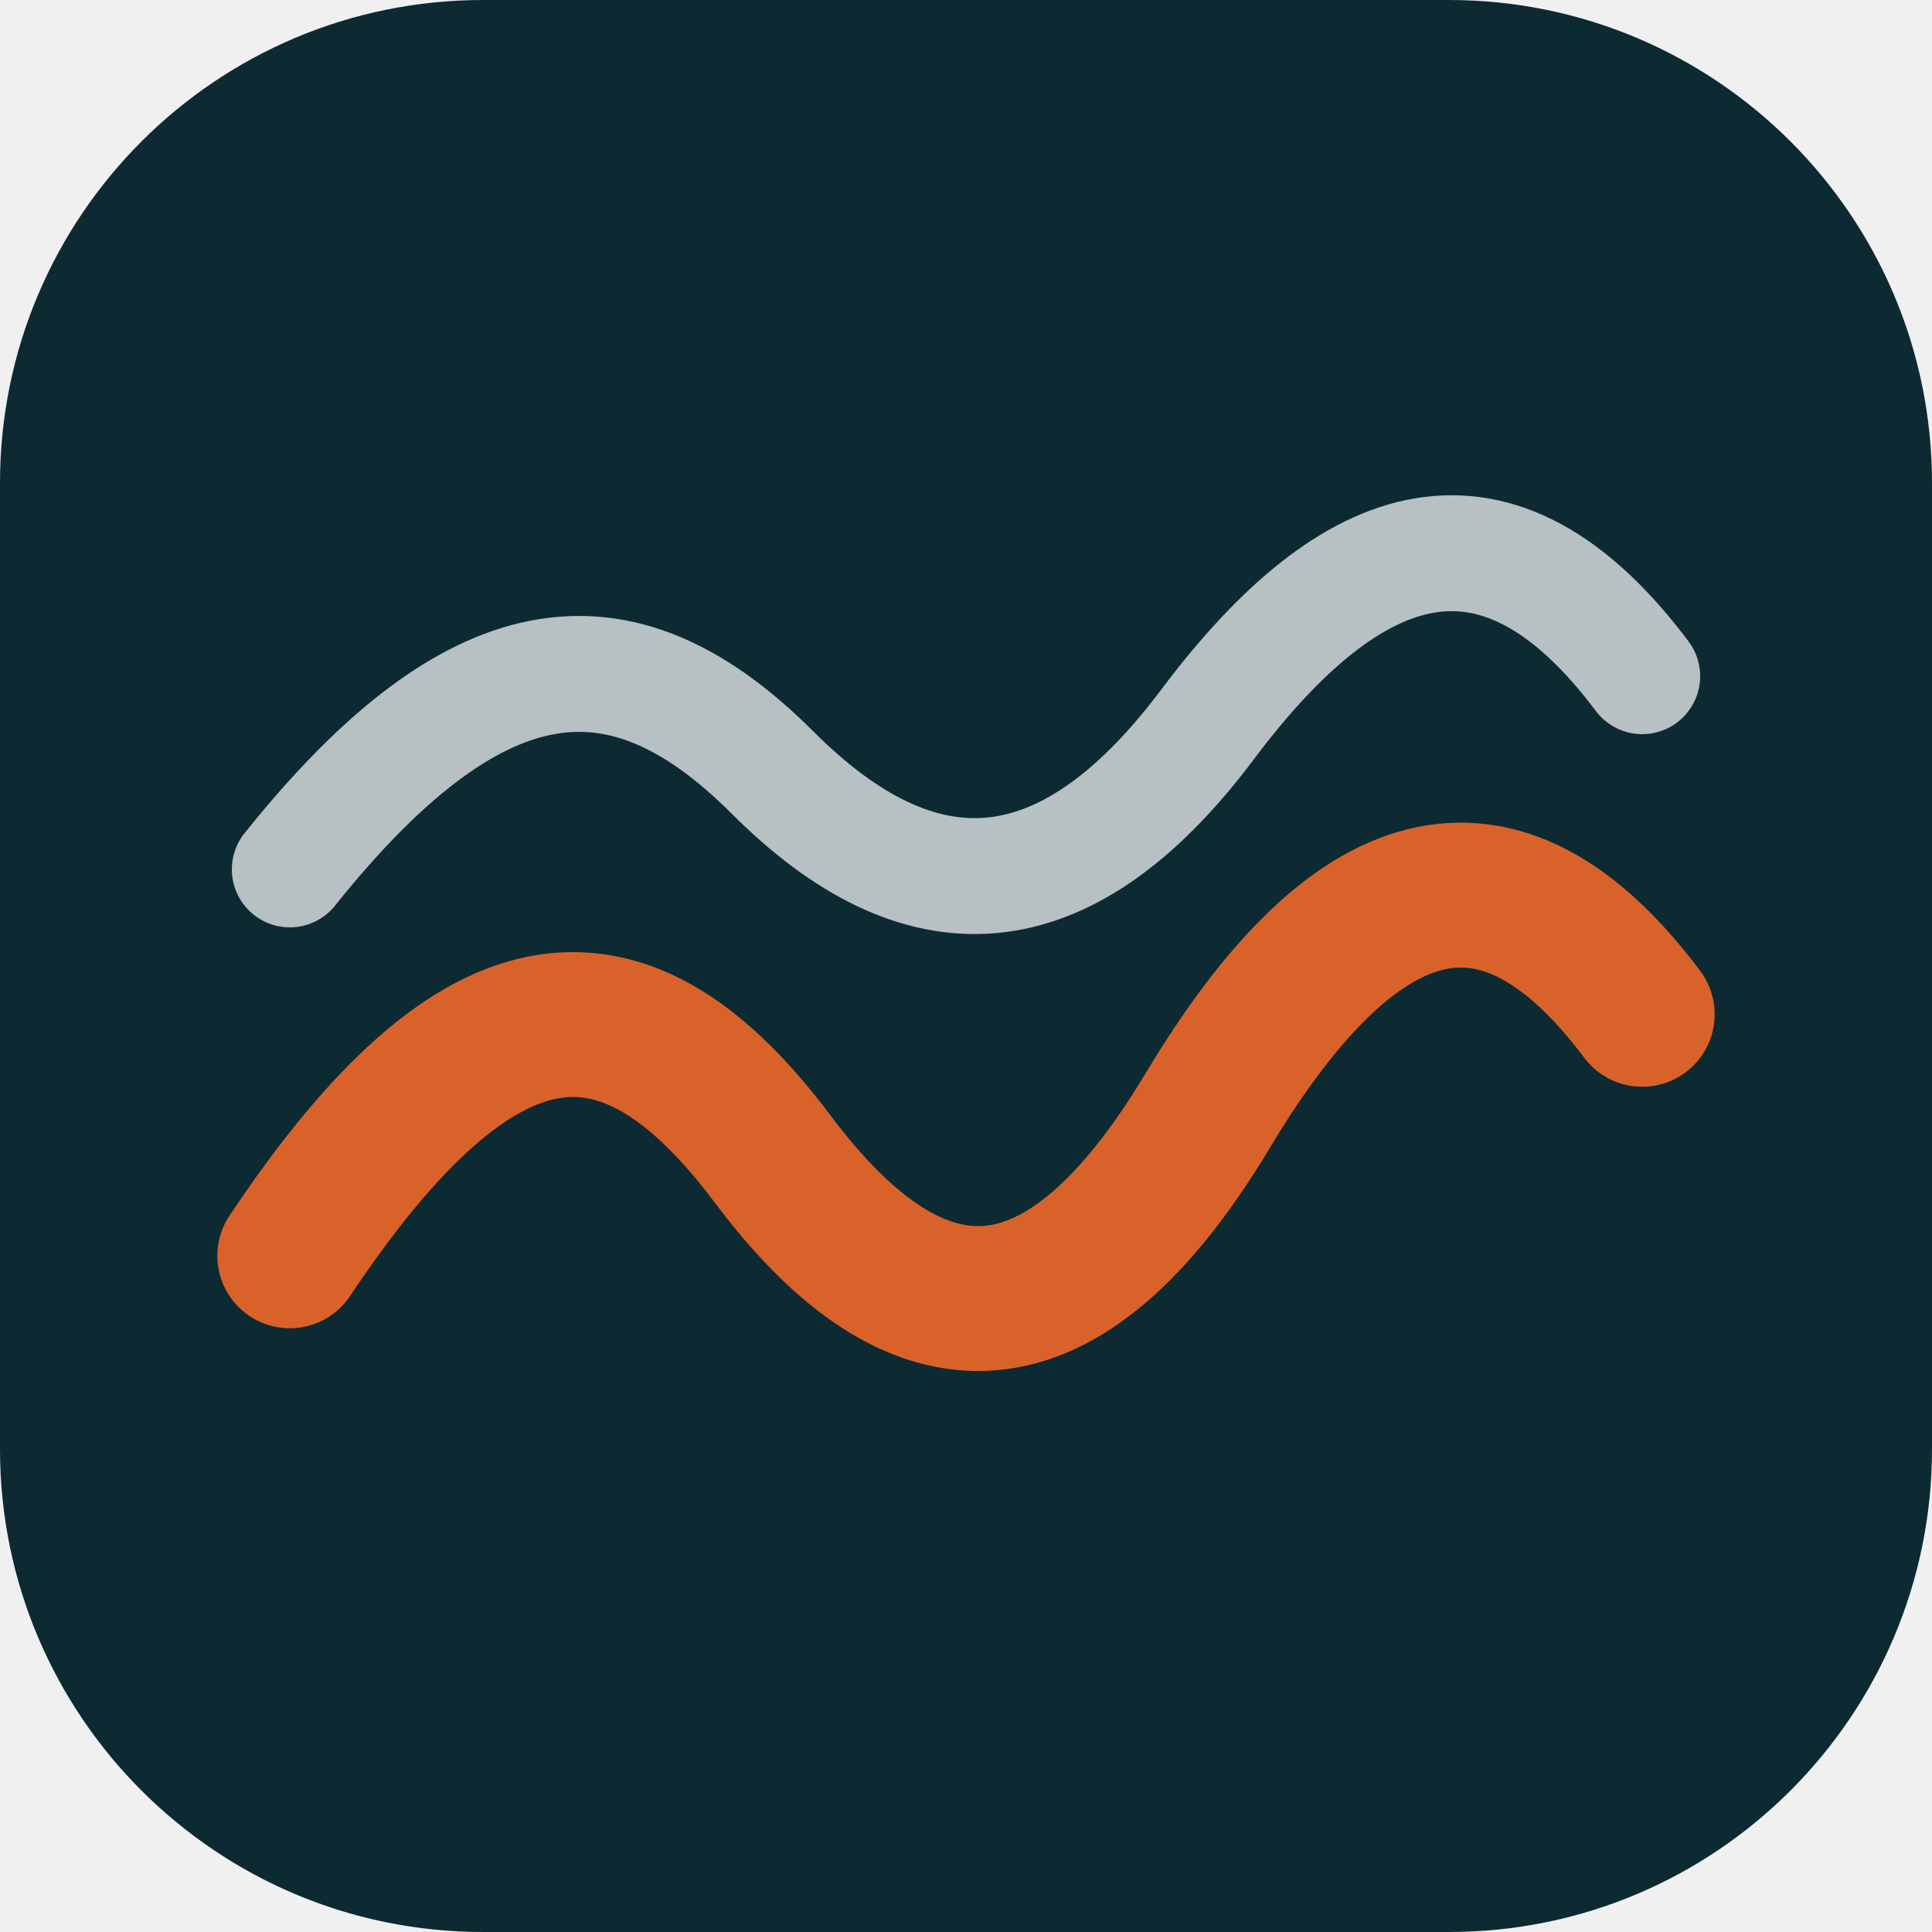
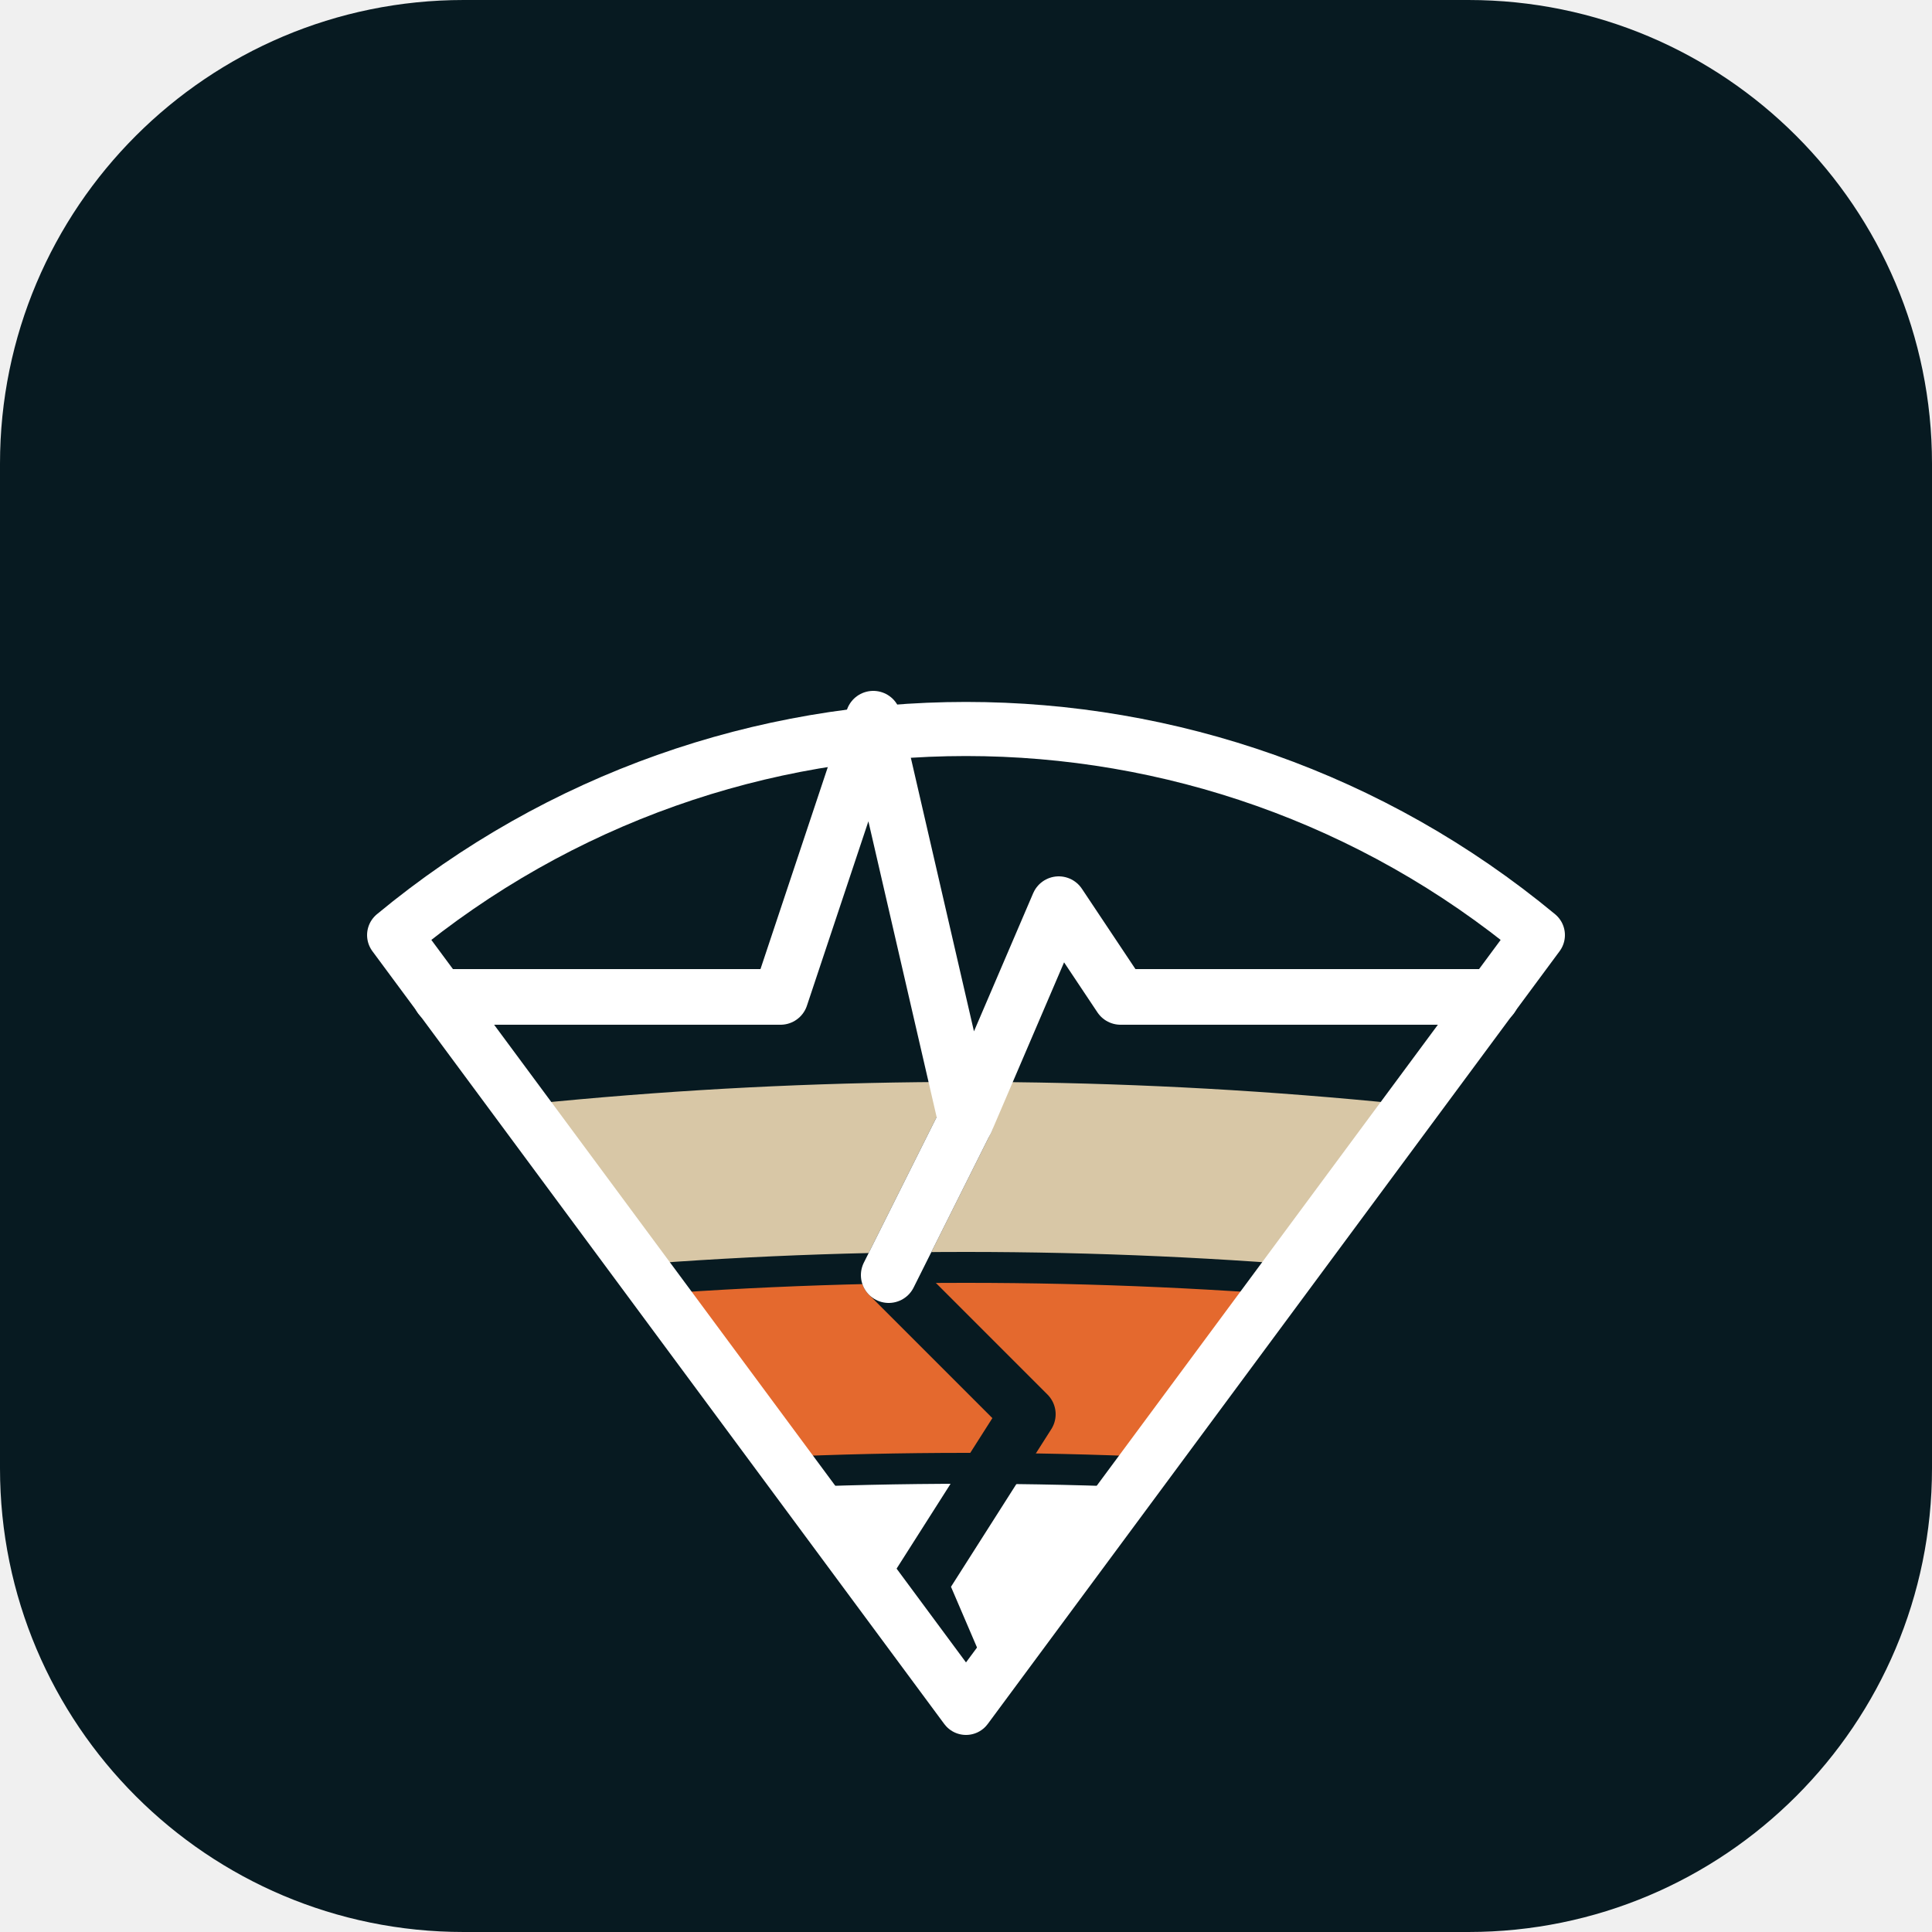
- <svg xmlns="http://www.w3.org/2000/svg" viewBox="0 0 40 40">
-   <rect width="40" height="40" rx="10" fill="#0d2a33" />
-   <path d="M6 26c4-6 7-6 10-2s6 4 9-1 6-6 9-2" fill="none" stroke="#d9622b" stroke-width="3" stroke-linecap="round" />
-   <path d="M6 18c4-5 7-5 10-2s6 3 9-1 6-5 9-1" fill="none" stroke="#fff" stroke-width="2.4" stroke-linecap="round" opacity=".7" />
+ <svg xmlns="http://www.w3.org/2000/svg" viewBox="0 0 100 100" width="100" height="100">
+   <rect width="100" height="100" rx="24" fill="#071A21" />
+   <g transform="translate(10 10) scale(0.8)">
+     <defs>
+       <clipPath id="cf12">
+         <path d="M50 98 L13 48 A58 58 0 0 1 87 48 Z" />
+       </clipPath>
+     </defs>
+     <g clip-path="url(#cf12)">
+       <rect width="100" height="100" fill="#071A21" />
+       <path d="M0 62 Q50 53 100 62 V73 Q50 64 0 73 Z" fill="#D8C7A6" />
+       <path d="M0 75 Q50 66 100 75 V86 Q50 77 0 86 Z" fill="#E4692E" />
+       <path d="M0 88 Q50 79 100 88 V108 Q50 99 0 108 Z" fill="#FFFFFF" />
+       <path d="M50 60 L45 70 L54 79 L47 90 L50 97" stroke="#071A21" stroke-width="3.6" stroke-linejoin="round" stroke-linecap="round" fill="none" />
+     </g>
+     <path d="M16 52 H38 L44 34 L50 60 L56 46 L60 52 H84" stroke="#FFFFFF" stroke-width="3.6" stroke-linejoin="round" stroke-linecap="round" fill="none" />
+     <path d="M50 60 L45 70" stroke="#FFFFFF" stroke-width="3.6" stroke-linejoin="round" stroke-linecap="round" fill="none" />
+     <path d="M50 98 L13 48 A58 58 0 0 1 87 48 Z" stroke="#FFFFFF" stroke-width="3.5" stroke-linejoin="round" stroke-linecap="round" fill="none" />
+   </g>
</svg>
